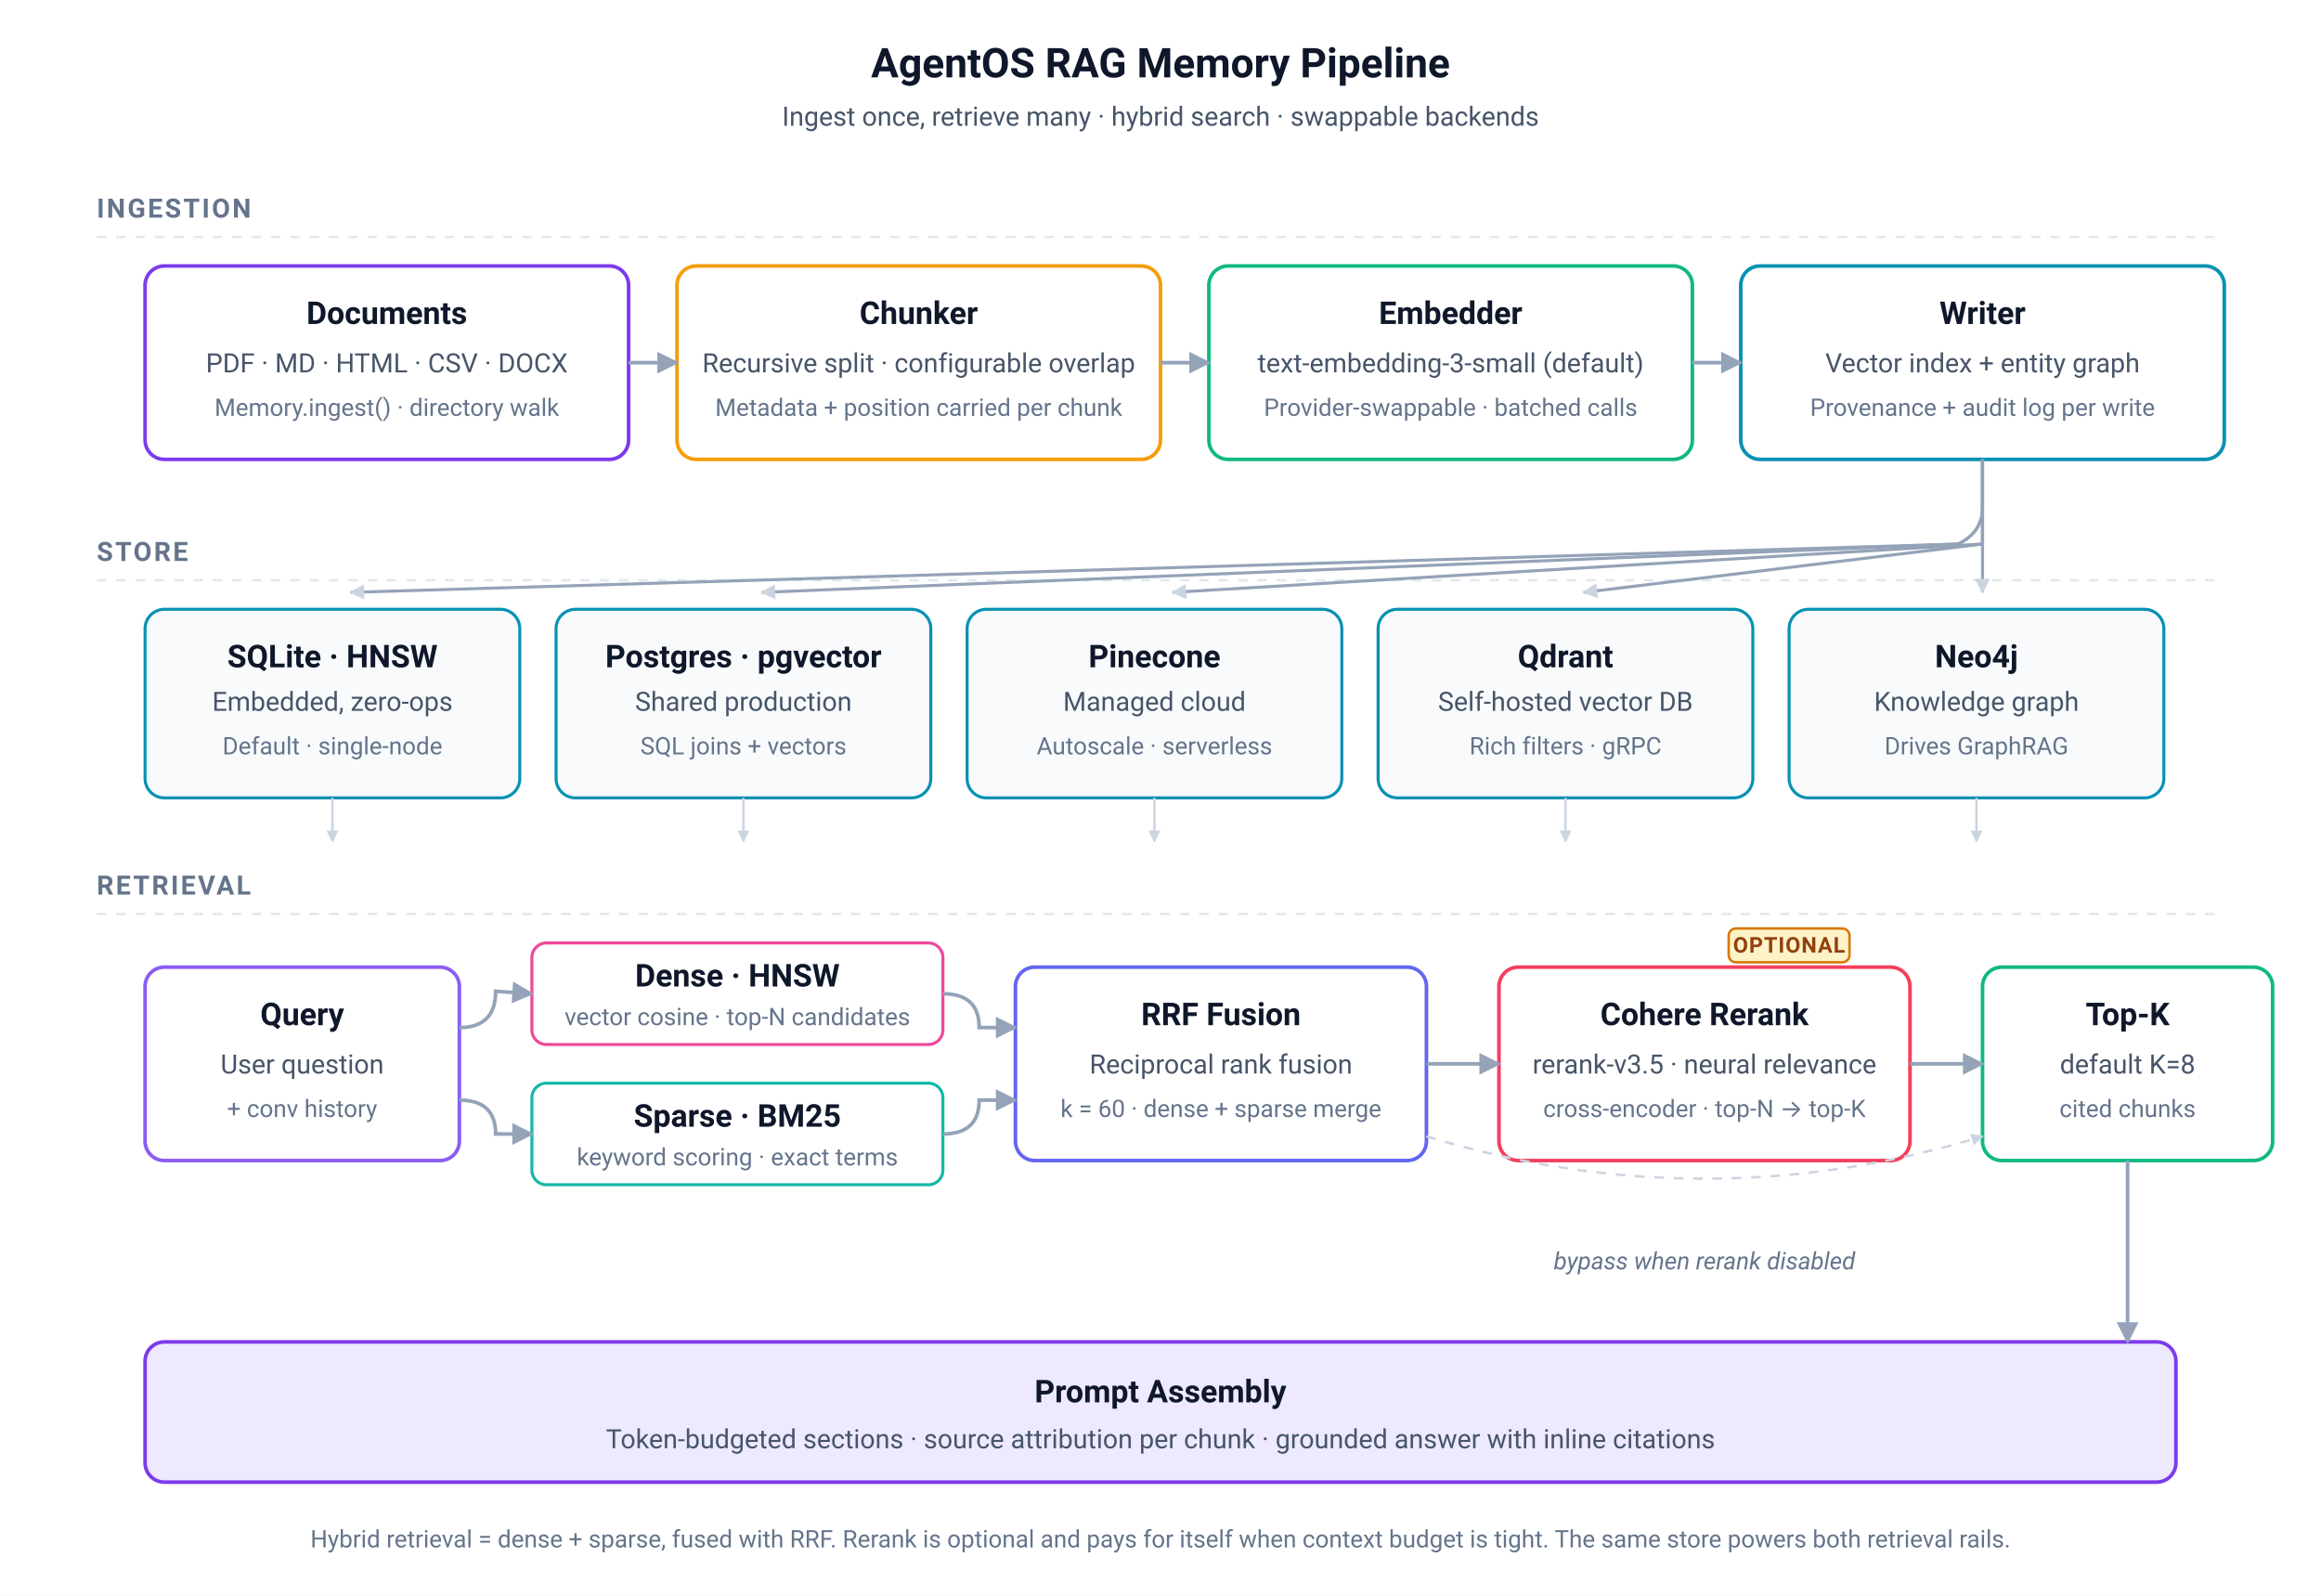
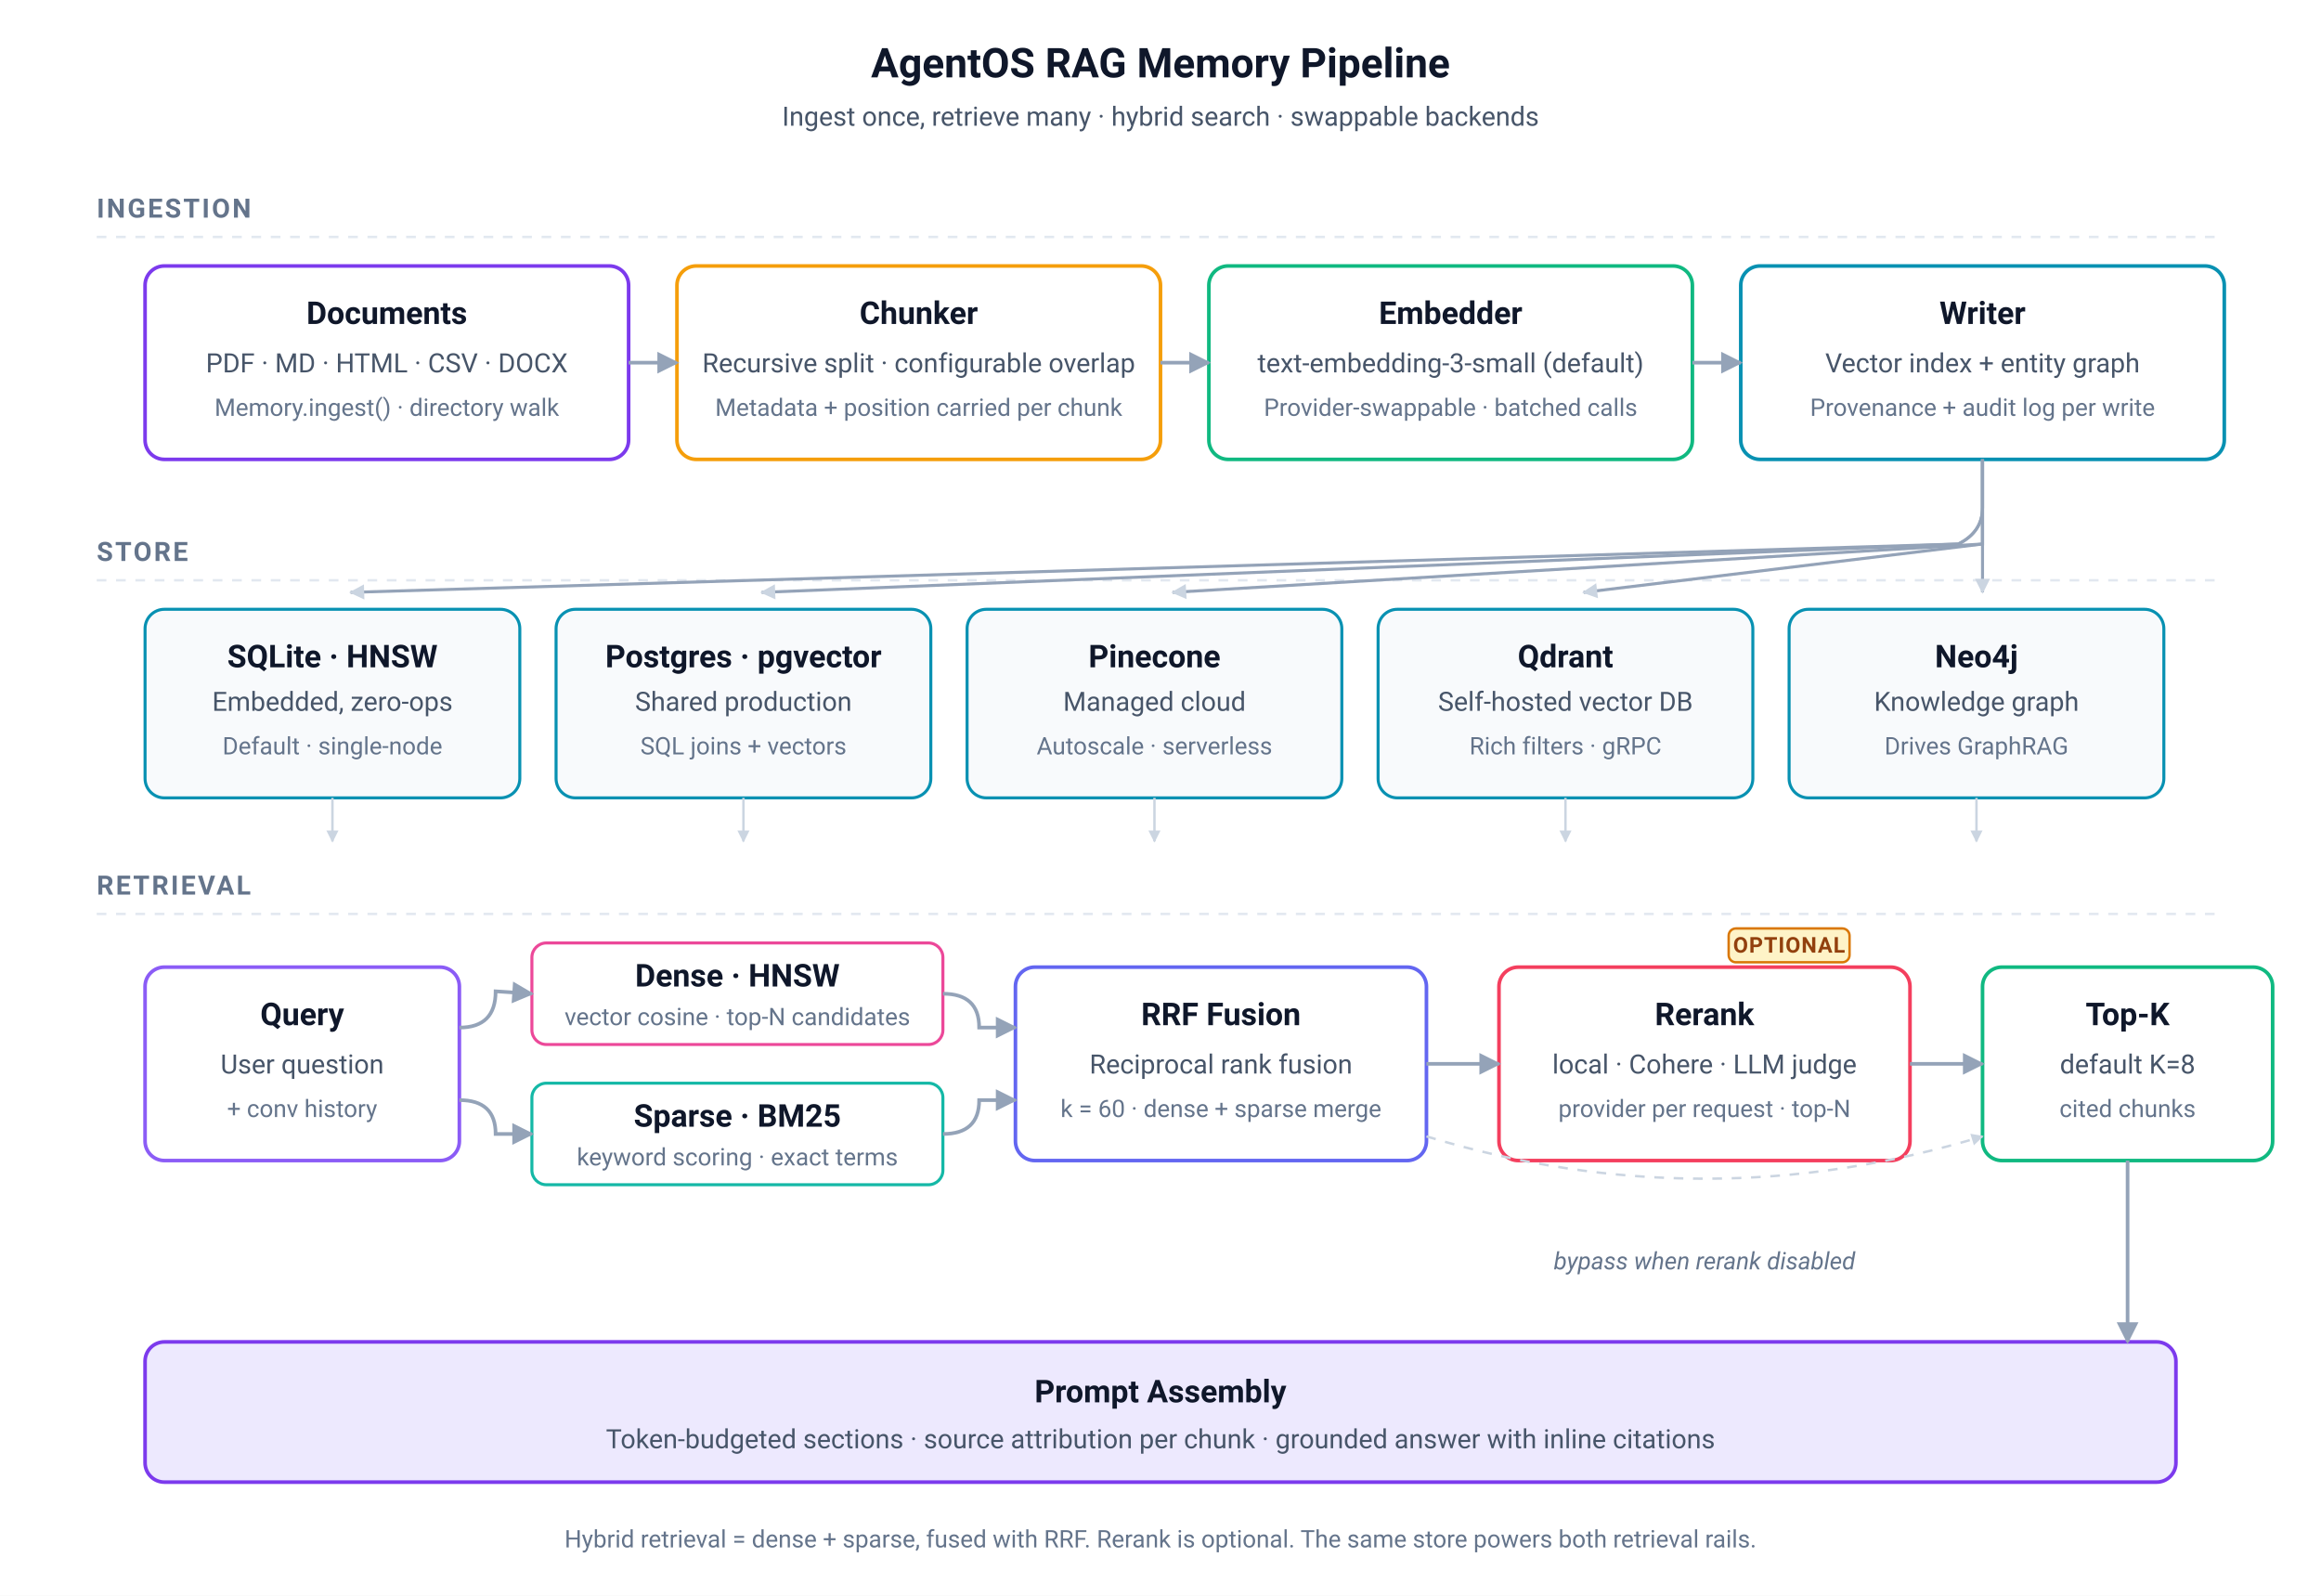
<svg xmlns="http://www.w3.org/2000/svg" viewBox="0 0 960 660" role="img" aria-labelledby="rag-pipeline-title rag-pipeline-desc" font-family="ui-sans-serif, system-ui, -apple-system, Segoe UI, Roboto, sans-serif">
  <defs>
    <style>
      .bg { fill: #ffffff; }
      .text { fill: #1e293b; font-size: 12px; }
      .title { fill: #0f172a; font-size: 17px; font-weight: 700; }
      .heading { fill: #0f172a; font-size: 13px; font-weight: 700; }
      .small { fill: #475569; font-size: 11px; }
      .micro { fill: #64748b; font-size: 10px; }
      .lane-label { fill: #64748b; font-size: 11px; font-weight: 700; letter-spacing: 0.08em; }
      .lane-track { fill: none; stroke: #e2e8f0; stroke-width: 1; stroke-dasharray: 4 4; }
      .stage { fill: #ffffff; stroke: #cbd5e1; stroke-width: 1.5; }
      .stage-thin { fill: #ffffff; stroke: #cbd5e1; stroke-width: 1.25; }
      .store { fill: #f8fafc; stroke: #cbd5e1; stroke-width: 1.25; }
      .assembly { fill: #ede9fe; stroke: #7c3aed; stroke-width: 1.5; }
      .arrow-line { stroke: #94a3b8; stroke-width: 1.5; fill: none; }
      .arrow-thin { stroke: #cbd5e1; stroke-width: 1; fill: none; }
      .arrow-fan { stroke: #94a3b8; stroke-width: 1.25; fill: none; }
      .arrow-head { fill: #94a3b8; }
      .arrow-head-thin { fill: #cbd5e1; }
      .accent-ingest { stroke: #7c3aed; }
      .accent-chunk { stroke: #f59e0b; }
      .accent-embed { stroke: #10b981; }
      .accent-write { stroke: #0891b2; }
      .accent-dense { stroke: #ec4899; }
      .accent-sparse { stroke: #14b8a6; }
      .accent-fuse { stroke: #6366f1; }
      .accent-rerank { stroke: #f43f5e; }
      .accent-topk { stroke: #10b981; }
      .accent-query { stroke: #8b5cf6; }
      .opt-tag { fill: #fef3c7; stroke: #d97706; stroke-width: 1; }
      .opt-tag-text { fill: #92400e; font-size: 9px; font-weight: 700; letter-spacing: 0.04em; }
          </style>
    <marker id="rag-arrow" viewBox="0 0 10 10" refX="9" refY="5" markerWidth="6" markerHeight="6" orient="auto-start-reverse">
      <path d="M 0 0 L 10 5 L 0 10 z" class="arrow-head" />
    </marker>
    <marker id="rag-arrow-thin" viewBox="0 0 10 10" refX="9" refY="5" markerWidth="5" markerHeight="5" orient="auto-start-reverse">
      <path d="M 0 0 L 10 5 L 0 10 z" class="arrow-head-thin" />
    </marker>
  </defs>
  <rect class="bg" x="0" y="0" width="960" height="660" />
  <text x="480" y="32" class="title" text-anchor="middle">AgentOS RAG Memory Pipeline</text>
  <text x="480" y="52" class="small" text-anchor="middle">Ingest once, retrieve many · hybrid search · swappable backends</text>
  <text x="40" y="90" class="lane-label">INGESTION</text>
  <line x1="40" y1="98" x2="920" y2="98" class="lane-track" />
  <rect x="60" y="110" width="200" height="80" rx="8" class="stage accent-ingest" />
  <text x="160" y="134" class="heading" text-anchor="middle">Documents</text>
  <text x="160" y="154" class="small" text-anchor="middle">PDF · MD · HTML · CSV · DOCX</text>
  <text x="160" y="172" class="micro" text-anchor="middle">Memory.ingest() · directory walk</text>
  <rect x="280" y="110" width="200" height="80" rx="8" class="stage accent-chunk" />
  <text x="380" y="134" class="heading" text-anchor="middle">Chunker</text>
  <text x="380" y="154" class="small" text-anchor="middle">Recursive split · configurable overlap</text>
  <text x="380" y="172" class="micro" text-anchor="middle">Metadata + position carried per chunk</text>
  <rect x="500" y="110" width="200" height="80" rx="8" class="stage accent-embed" />
  <text x="600" y="134" class="heading" text-anchor="middle">Embedder</text>
  <text x="600" y="154" class="small" text-anchor="middle">text-embedding-3-small (default)</text>
  <text x="600" y="172" class="micro" text-anchor="middle">Provider-swappable · batched calls</text>
  <rect x="720" y="110" width="200" height="80" rx="8" class="stage accent-write" />
  <text x="820" y="134" class="heading" text-anchor="middle">Writer</text>
  <text x="820" y="154" class="small" text-anchor="middle">Vector index + entity graph</text>
  <text x="820" y="172" class="micro" text-anchor="middle">Provenance + audit log per write</text>
  <path class="arrow-line" d="M 260,150 L 280,150" marker-end="url(#rag-arrow)" />
  <path class="arrow-line" d="M 480,150 L 500,150" marker-end="url(#rag-arrow)" />
  <path class="arrow-line" d="M 700,150 L 720,150" marker-end="url(#rag-arrow)" />
  <text x="40" y="232" class="lane-label">STORE</text>
  <line x1="40" y1="240" x2="920" y2="240" class="lane-track" />
  <rect x="60" y="252" width="155" height="78" rx="8" class="store accent-write" />
  <text x="137.5" y="276" class="heading" text-anchor="middle">SQLite · HNSW</text>
  <text x="137.5" y="294" class="small" text-anchor="middle">Embedded, zero-ops</text>
  <text x="137.5" y="312" class="micro" text-anchor="middle">Default · single-node</text>
  <rect x="230" y="252" width="155" height="78" rx="8" class="store accent-write" />
  <text x="307.5" y="276" class="heading" text-anchor="middle">Postgres · pgvector</text>
  <text x="307.5" y="294" class="small" text-anchor="middle">Shared production</text>
  <text x="307.5" y="312" class="micro" text-anchor="middle">SQL joins + vectors</text>
  <rect x="400" y="252" width="155" height="78" rx="8" class="store accent-write" />
  <text x="477.5" y="276" class="heading" text-anchor="middle">Pinecone</text>
  <text x="477.5" y="294" class="small" text-anchor="middle">Managed cloud</text>
  <text x="477.5" y="312" class="micro" text-anchor="middle">Autoscale · serverless</text>
  <rect x="570" y="252" width="155" height="78" rx="8" class="store accent-write" />
  <text x="647.5" y="276" class="heading" text-anchor="middle">Qdrant</text>
  <text x="647.5" y="294" class="small" text-anchor="middle">Self-hosted vector DB</text>
  <text x="647.5" y="312" class="micro" text-anchor="middle">Rich filters · gRPC</text>
  <rect x="740" y="252" width="155" height="78" rx="8" class="store accent-write" />
  <text x="817.5" y="276" class="heading" text-anchor="middle">Neo4j</text>
  <text x="817.5" y="294" class="small" text-anchor="middle">Knowledge graph</text>
  <text x="817.5" y="312" class="micro" text-anchor="middle">Drives GraphRAG</text>
  <path class="arrow-fan" d="M 820,190 L 820,210 Q 820,220 810,225 L 145,245" marker-end="url(#rag-arrow-thin)" />
  <path class="arrow-fan" d="M 820,190 L 820,210 Q 820,220 810,225 L 315,245" marker-end="url(#rag-arrow-thin)" />
  <path class="arrow-fan" d="M 820,190 L 820,225 L 485,245" marker-end="url(#rag-arrow-thin)" />
  <path class="arrow-fan" d="M 820,190 L 820,225 L 655,245" marker-end="url(#rag-arrow-thin)" />
  <path class="arrow-fan" d="M 820,190 L 820,245" marker-end="url(#rag-arrow-thin)" />
  <path class="arrow-thin" d="M 137.5,330 L 137.5,348" marker-end="url(#rag-arrow-thin)" />
  <path class="arrow-thin" d="M 307.5,330 L 307.5,348" marker-end="url(#rag-arrow-thin)" />
  <path class="arrow-thin" d="M 477.5,330 L 477.5,348" marker-end="url(#rag-arrow-thin)" />
  <path class="arrow-thin" d="M 647.5,330 L 647.5,348" marker-end="url(#rag-arrow-thin)" />
  <path class="arrow-thin" d="M 817.5,330 L 817.5,348" marker-end="url(#rag-arrow-thin)" />
  <text x="40" y="370" class="lane-label">RETRIEVAL</text>
  <line x1="40" y1="378" x2="920" y2="378" class="lane-track" />
  <rect x="60" y="400" width="130" height="80" rx="8" class="stage accent-query" />
  <text x="125" y="424" class="heading" text-anchor="middle">Query</text>
  <text x="125" y="444" class="small" text-anchor="middle">User question</text>
  <text x="125" y="462" class="micro" text-anchor="middle">+ conv history</text>
  <rect x="220" y="390" width="170" height="42" rx="6" class="stage-thin accent-dense" />
  <text x="305" y="408" class="heading" text-anchor="middle">Dense · HNSW</text>
  <text x="305" y="424" class="micro" text-anchor="middle">vector cosine · top-N candidates</text>
  <rect x="220" y="448" width="170" height="42" rx="6" class="stage-thin accent-sparse" />
  <text x="305" y="466" class="heading" text-anchor="middle">Sparse · BM25</text>
  <text x="305" y="482" class="micro" text-anchor="middle">keyword scoring · exact terms</text>
  <rect x="420" y="400" width="170" height="80" rx="8" class="stage accent-fuse" />
  <text x="505" y="424" class="heading" text-anchor="middle">RRF Fusion</text>
  <text x="505" y="444" class="small" text-anchor="middle">Reciprocal rank fusion</text>
  <text x="505" y="462" class="micro" text-anchor="middle">k = 60 · dense + sparse merge</text>
  <rect x="620" y="400" width="170" height="80" rx="8" class="stage accent-rerank" />
-   <text x="705" y="424" class="heading" text-anchor="middle">Cohere Rerank</text>
-   <text x="705" y="444" class="small" text-anchor="middle">rerank-v3.5 · neural relevance</text>
-   <text x="705" y="462" class="micro" text-anchor="middle">cross-encoder · top-N → top-K</text>
+   <text x="705" y="424" class="heading" text-anchor="middle">Rerank</text>
+   <text x="705" y="444" class="small" text-anchor="middle">local · Cohere · LLM judge</text>
+   <text x="705" y="462" class="micro" text-anchor="middle">provider per request · top-N</text>
  <rect x="715" y="384" width="50" height="14" rx="3" class="opt-tag" />
  <text x="740" y="394" class="opt-tag-text" text-anchor="middle">OPTIONAL</text>
  <rect x="820" y="400" width="120" height="80" rx="8" class="stage accent-topk" />
  <text x="880" y="424" class="heading" text-anchor="middle">Top-K</text>
  <text x="880" y="444" class="small" text-anchor="middle">default K=8</text>
  <text x="880" y="462" class="micro" text-anchor="middle">cited chunks</text>
  <path class="arrow-line" d="M 190,425 Q 205,425 205,410 L 220,411" marker-end="url(#rag-arrow)" />
  <path class="arrow-line" d="M 190,455 Q 205,455 205,469 L 220,469" marker-end="url(#rag-arrow)" />
  <path class="arrow-line" d="M 390,411 Q 405,411 405,425 L 420,425" marker-end="url(#rag-arrow)" />
  <path class="arrow-line" d="M 390,469 Q 405,469 405,455 L 420,455" marker-end="url(#rag-arrow)" />
  <path class="arrow-line" d="M 590,440 L 620,440" marker-end="url(#rag-arrow)" />
  <path class="arrow-line" d="M 790,440 L 820,440" marker-end="url(#rag-arrow)" />
  <path class="arrow-thin" d="M 590,470 Q 705,505 820,470" stroke-dasharray="4 4" marker-end="url(#rag-arrow-thin)" />
  <text x="705" y="525" class="micro" text-anchor="middle" font-style="italic">bypass when rerank disabled</text>
  <rect x="60" y="555" width="840" height="58" rx="8" class="assembly" />
  <text x="480" y="580" class="heading" text-anchor="middle">Prompt Assembly</text>
  <text x="480" y="599" class="small" text-anchor="middle">Token-budgeted sections · source attribution per chunk · grounded answer with inline citations</text>
  <path class="arrow-line" d="M 880,480 L 880,555" marker-end="url(#rag-arrow)" />
-   <text x="480" y="640" class="micro" text-anchor="middle">Hybrid retrieval = dense + sparse, fused with RRF. Rerank is optional and pays for itself when context budget is tight. The same store powers both retrieval rails.</text>
+   <text x="480" y="640" class="micro" text-anchor="middle">Hybrid retrieval = dense + sparse, fused with RRF. Rerank is optional. The same store powers both retrieval rails.</text>
</svg>
